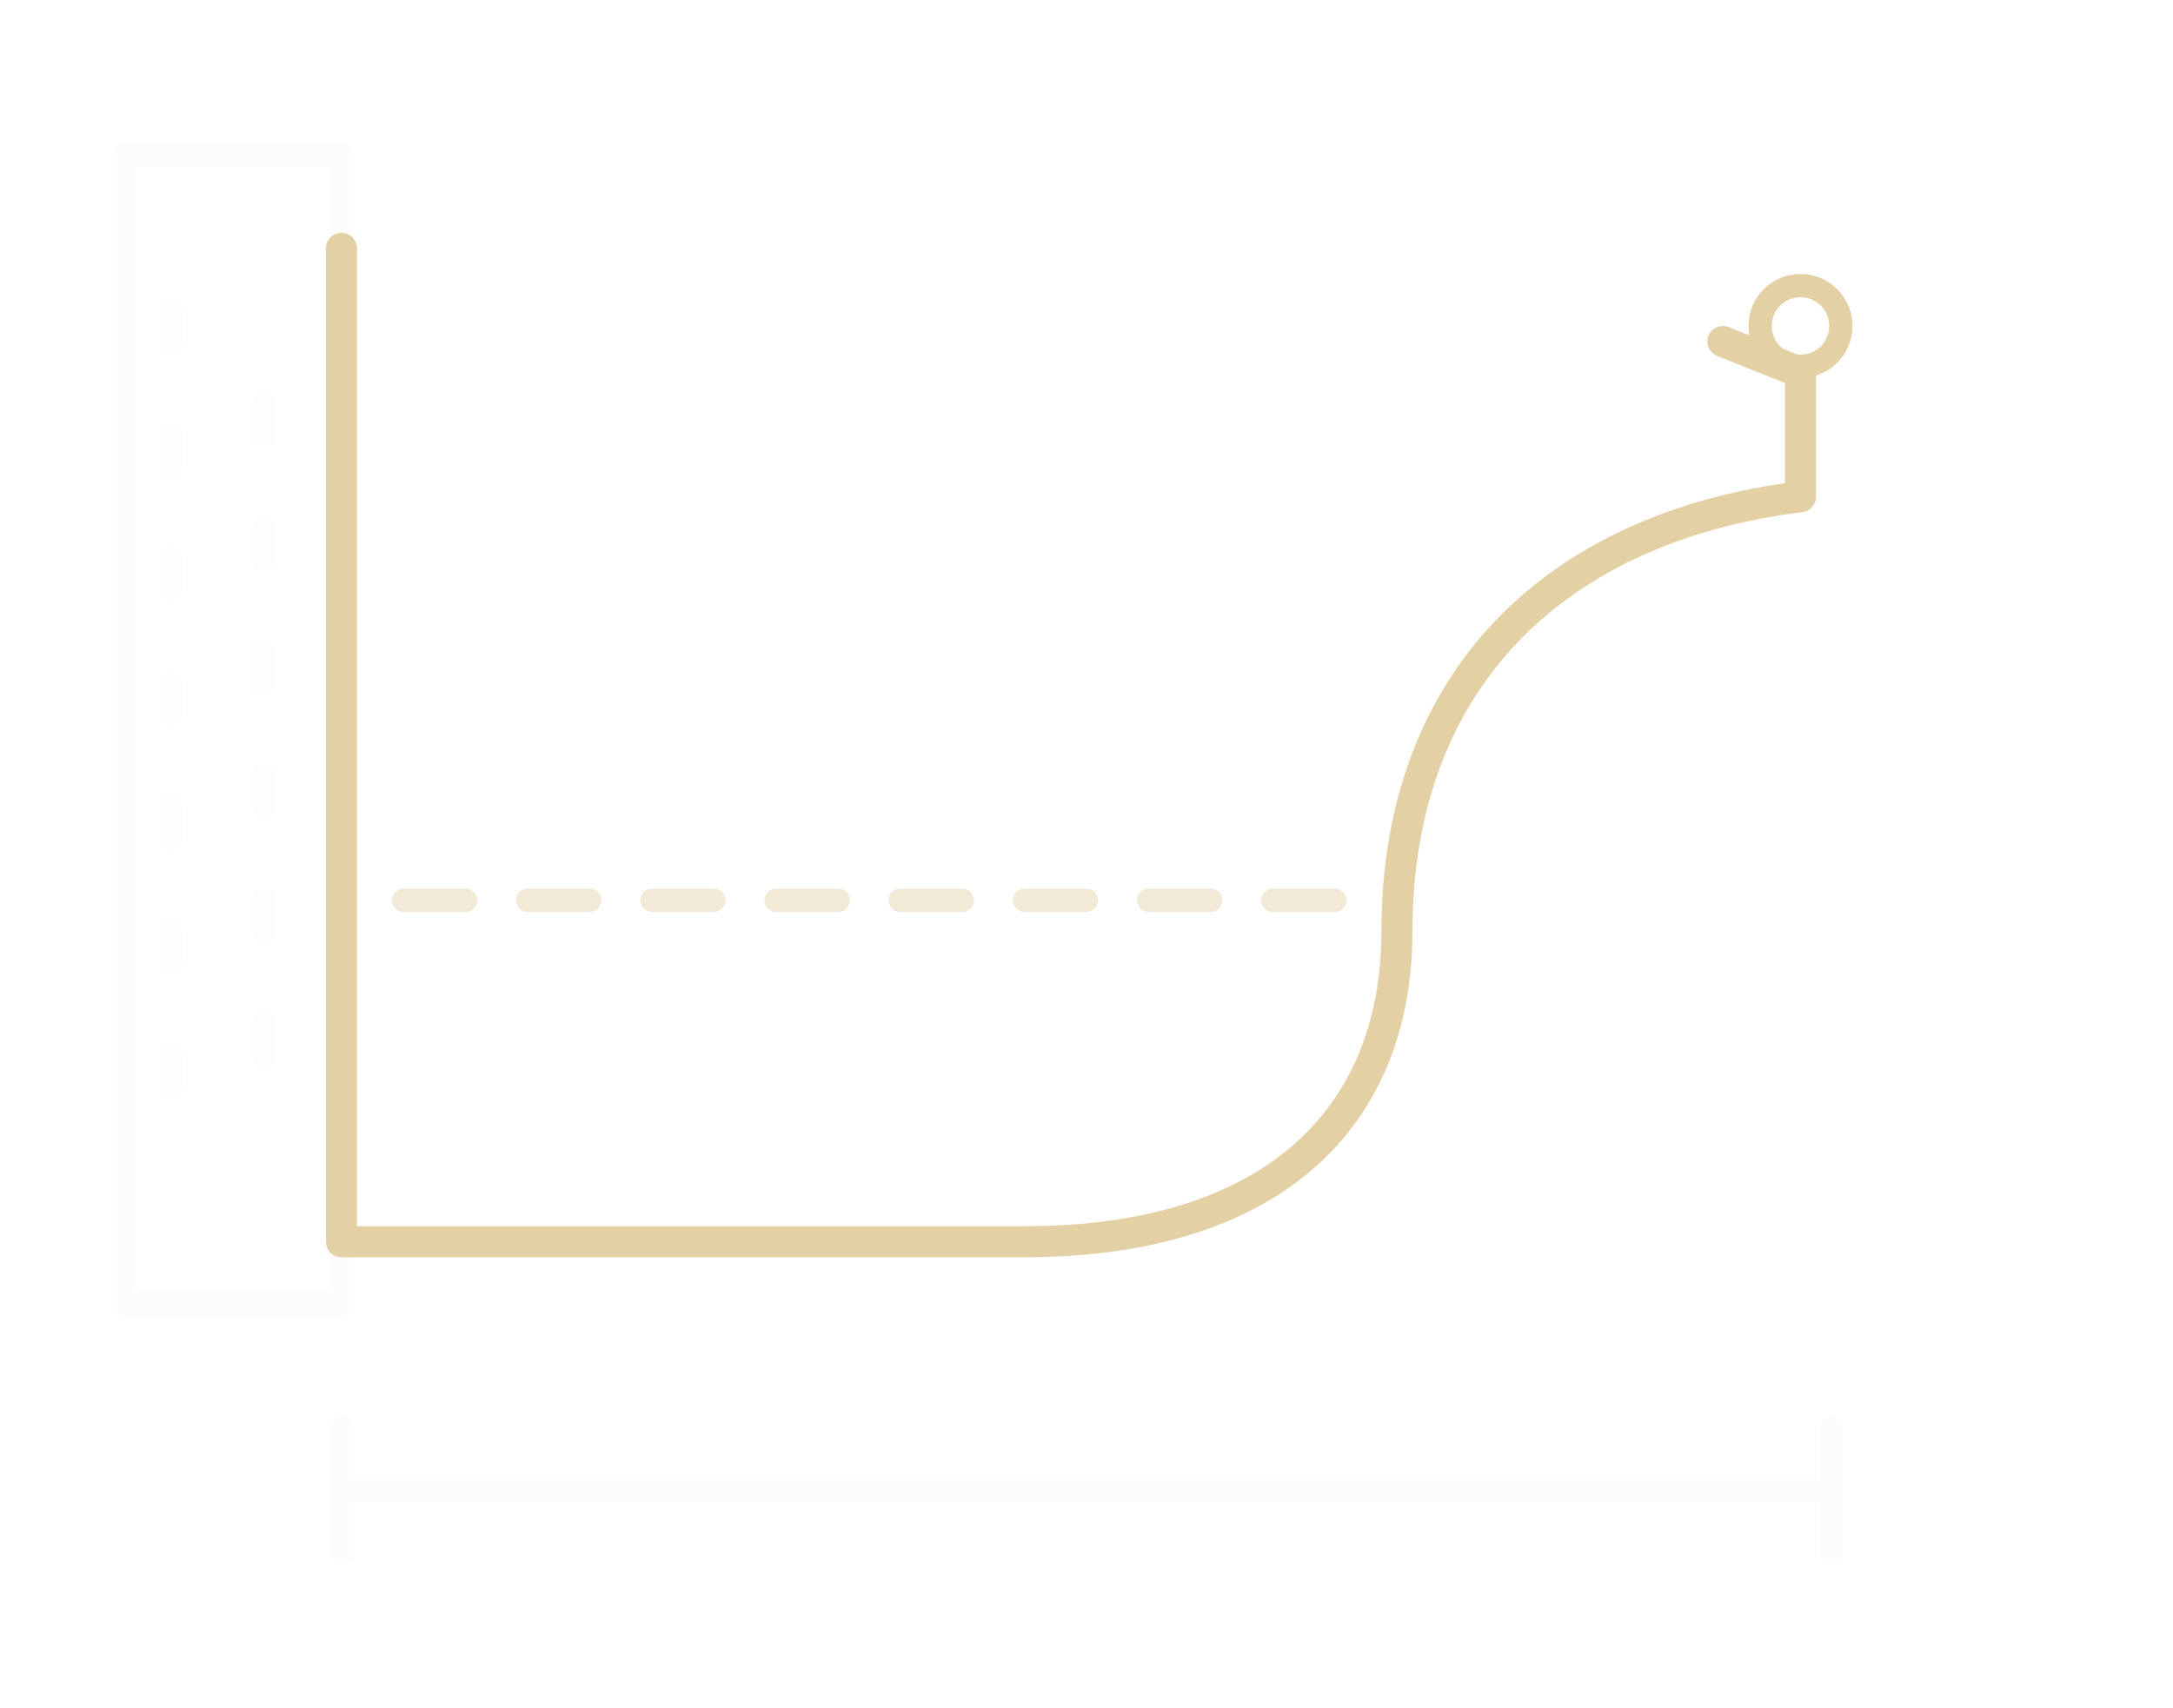
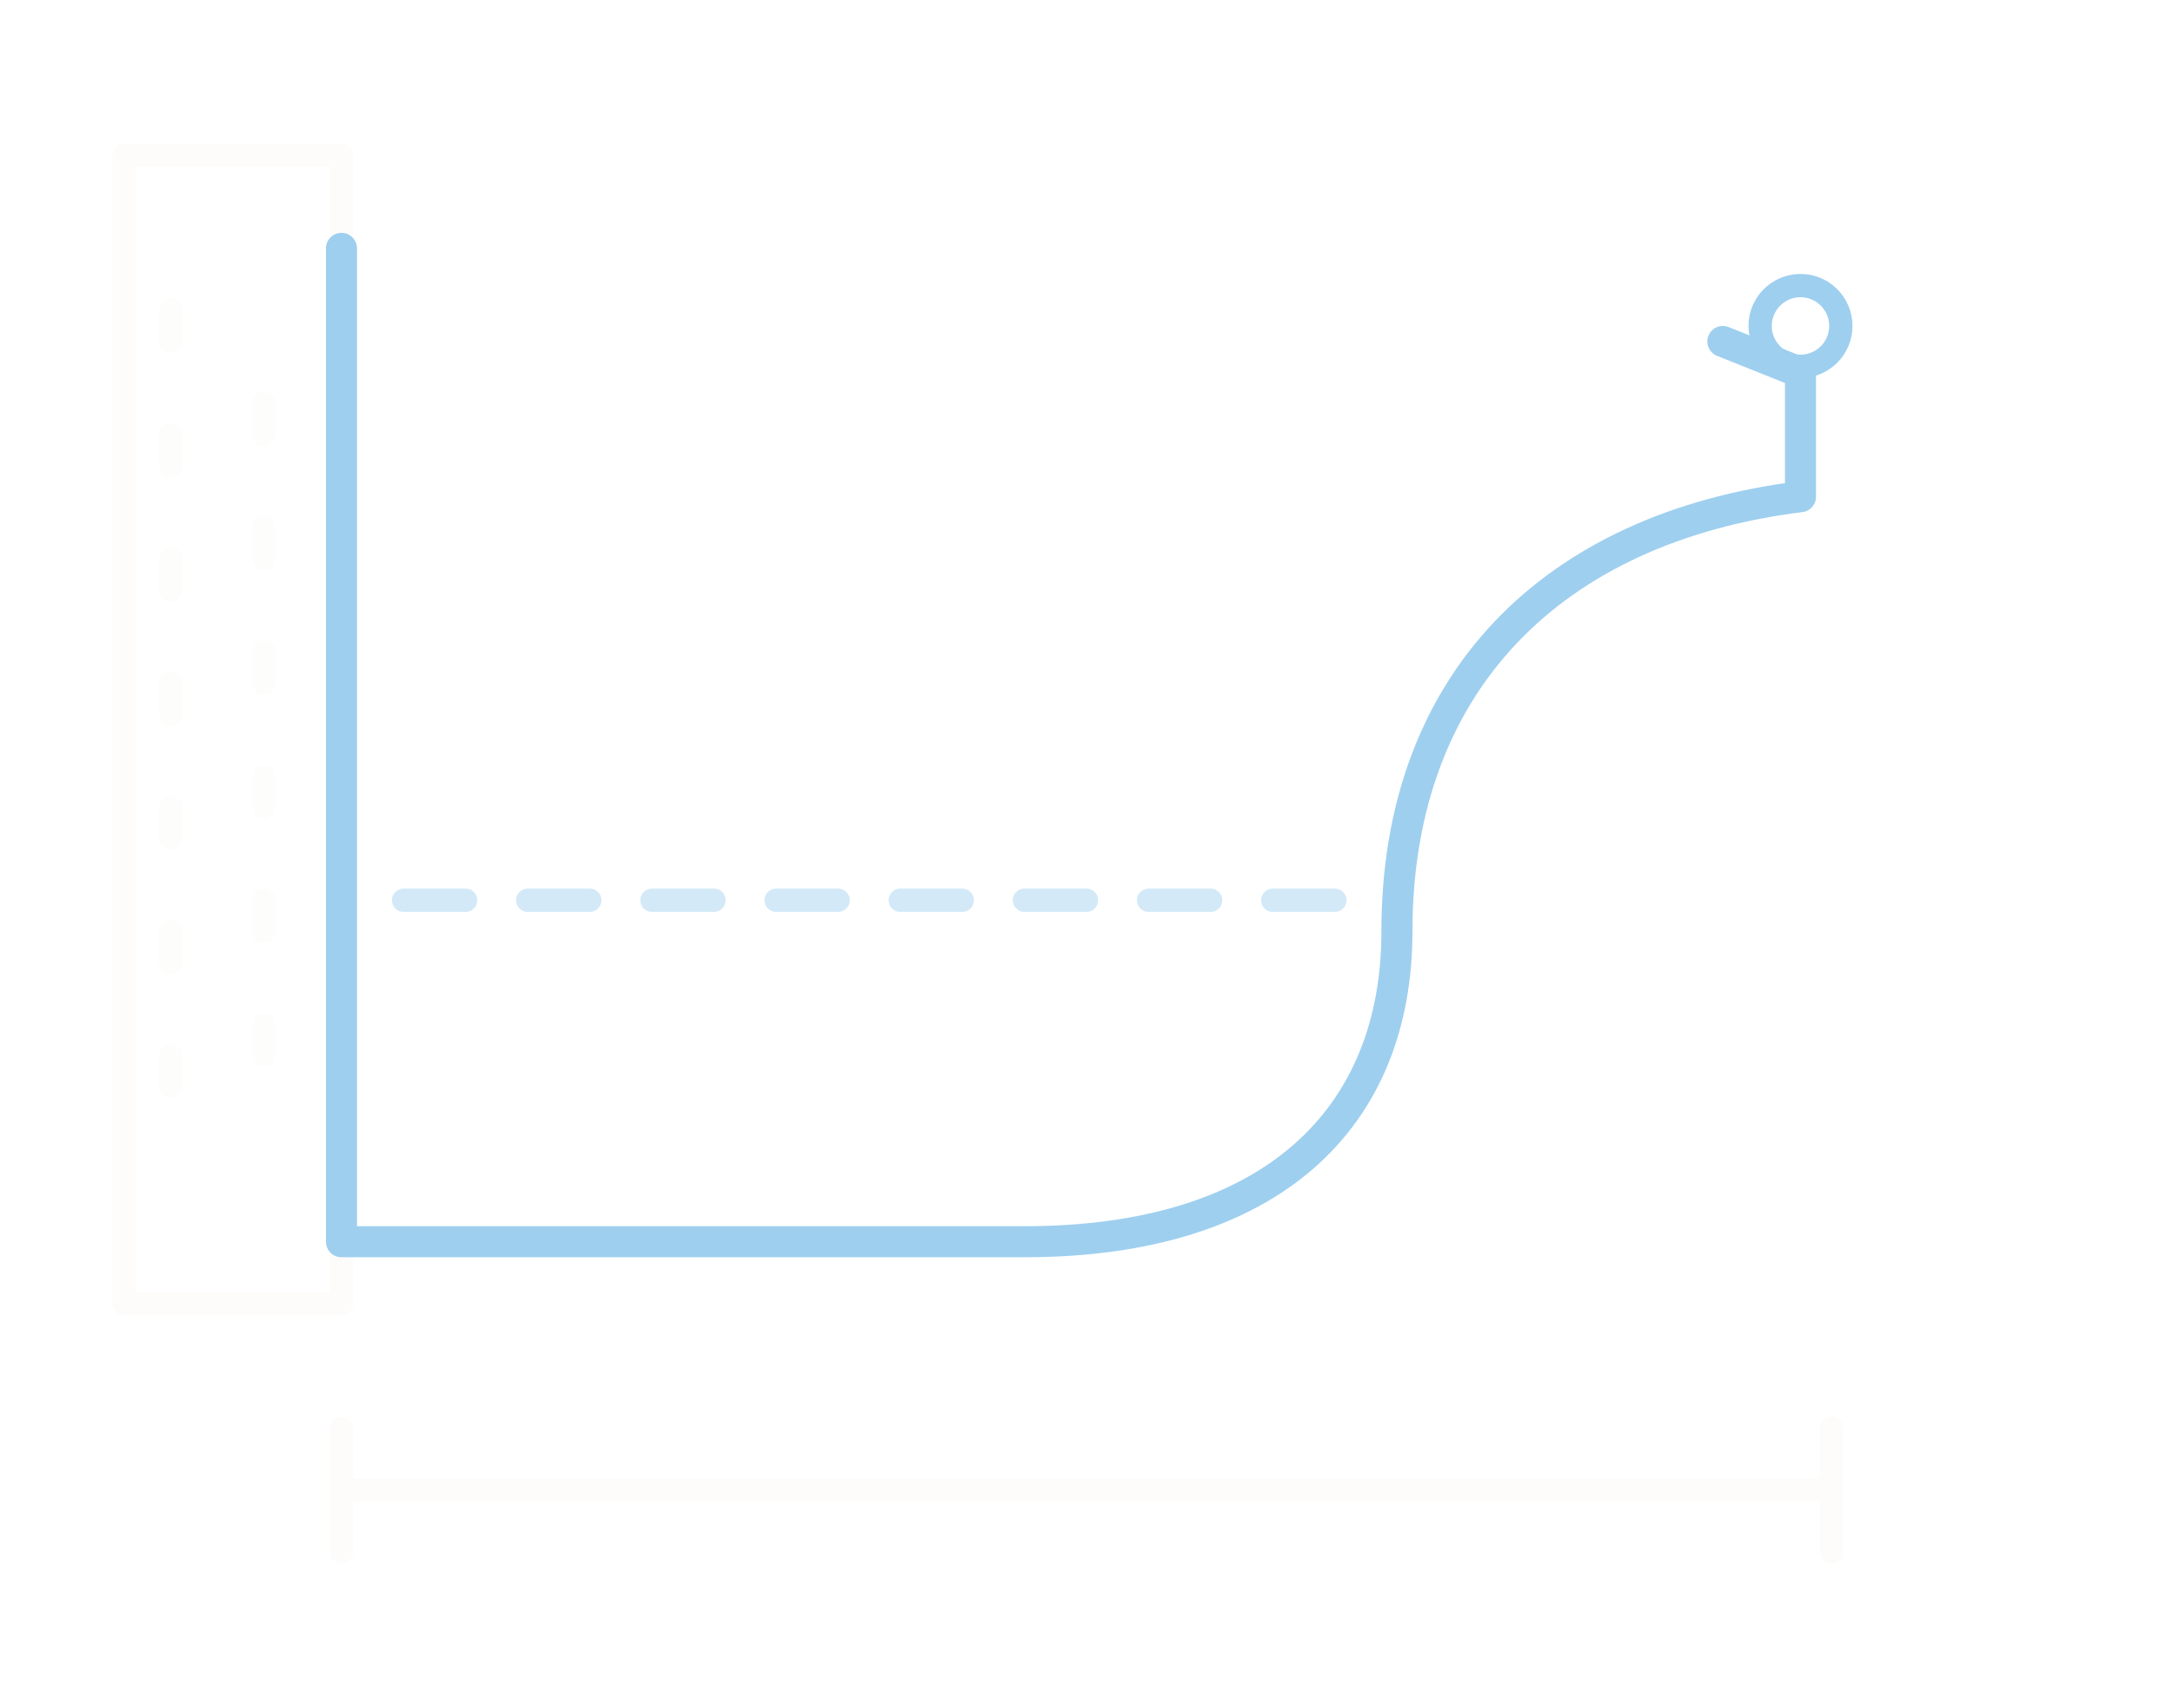
<svg xmlns="http://www.w3.org/2000/svg" fill="none" stroke="#F6F4EF" stroke-width="1.5" stroke-linecap="round" stroke-linejoin="round" viewBox="0 0 140 110">
  <g opacity=".5">
    <rect class="ill-fine" x="8" y="10" width="14" height="74" opacity=".55" />
    <path class="ill-fine" opacity=".35" d="M11 20v54M17 26v44" stroke-dasharray="2 6" />
-     <path class="ill-accent" style="stroke:#C8A24A" stroke-width="2" d="M22 16V80H66C82 80 90 72 90 60C90 44 100 34 116 32V24L111 22" />
-     <circle class="ill-accent" style="stroke:#C8A24A" cx="116" cy="21" r="2.6" stroke-width="1.5" />
-     <path class="ill-water" style="stroke:#C8A24A" opacity=".45" d="M26 58H88" stroke-dasharray="4 4" />
+     <path class="ill-accent" style="stroke:#3D9FE0" stroke-width="2" d="M22 16V80H66C82 80 90 72 90 60C90 44 100 34 116 32V24L111 22" />
+     <circle class="ill-accent" style="stroke:#3D9FE0" cx="116" cy="21" r="2.6" stroke-width="1.5" />
+     <path class="ill-water" style="stroke:#3D9FE0" opacity=".45" d="M26 58H88" stroke-dasharray="4 4" />
    <path class="ill-dim" opacity=".45" d="M22 96H118M22 92v8M118 92v8" />
  </g>
</svg>
